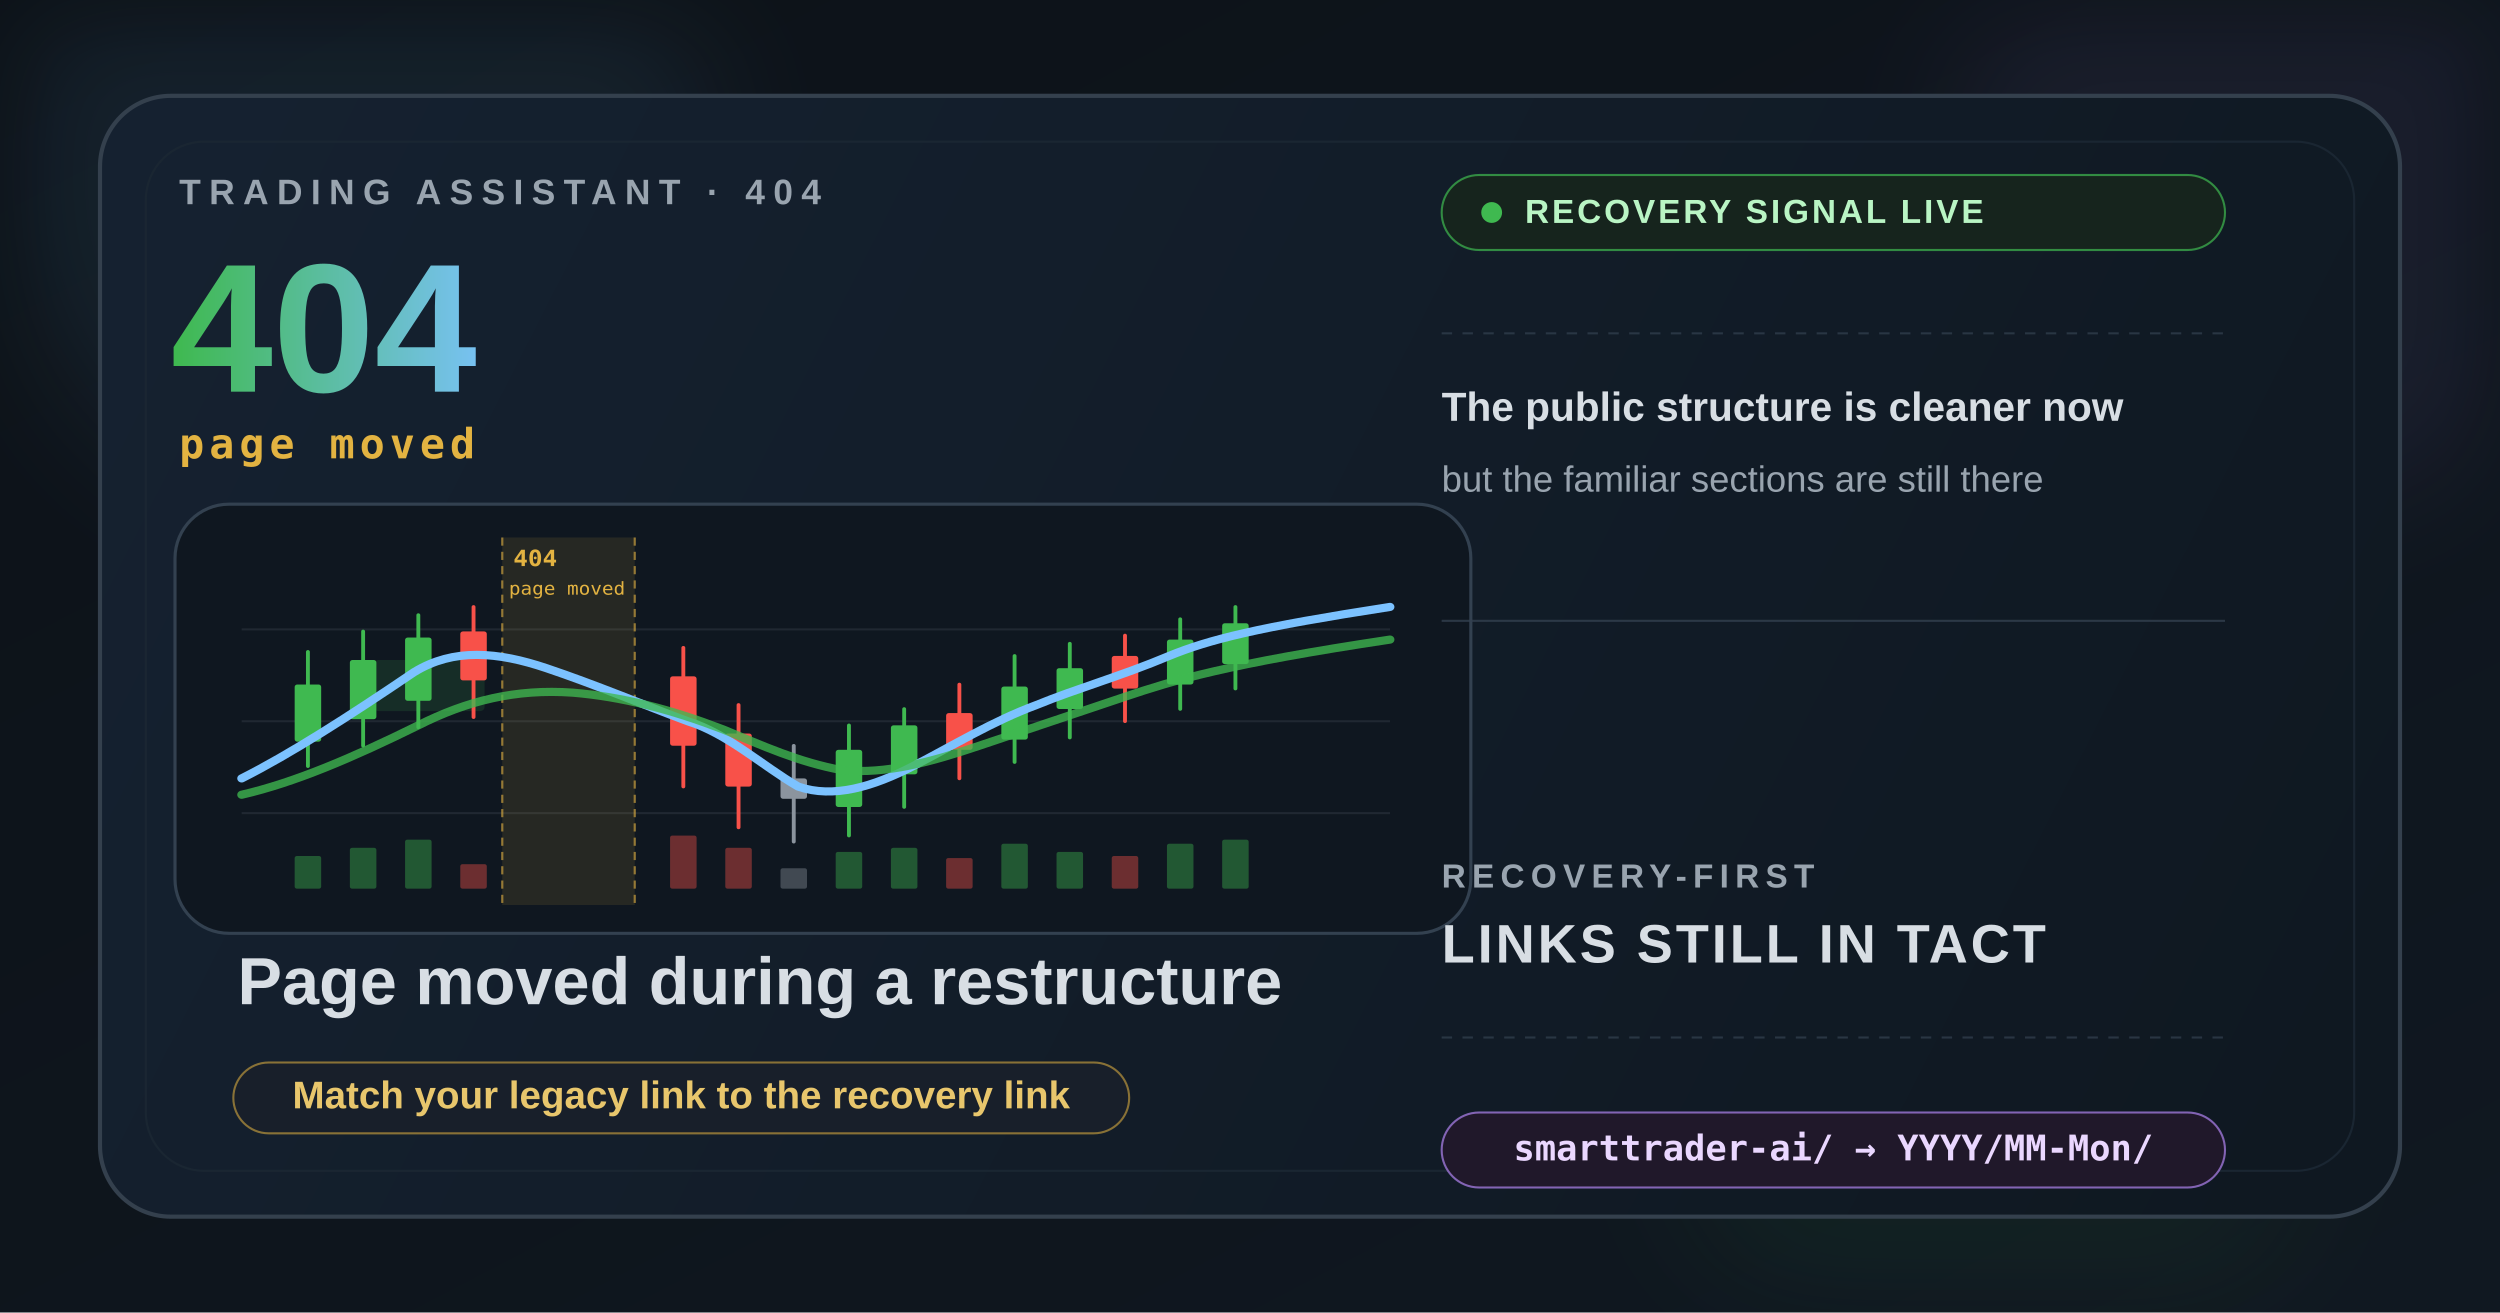
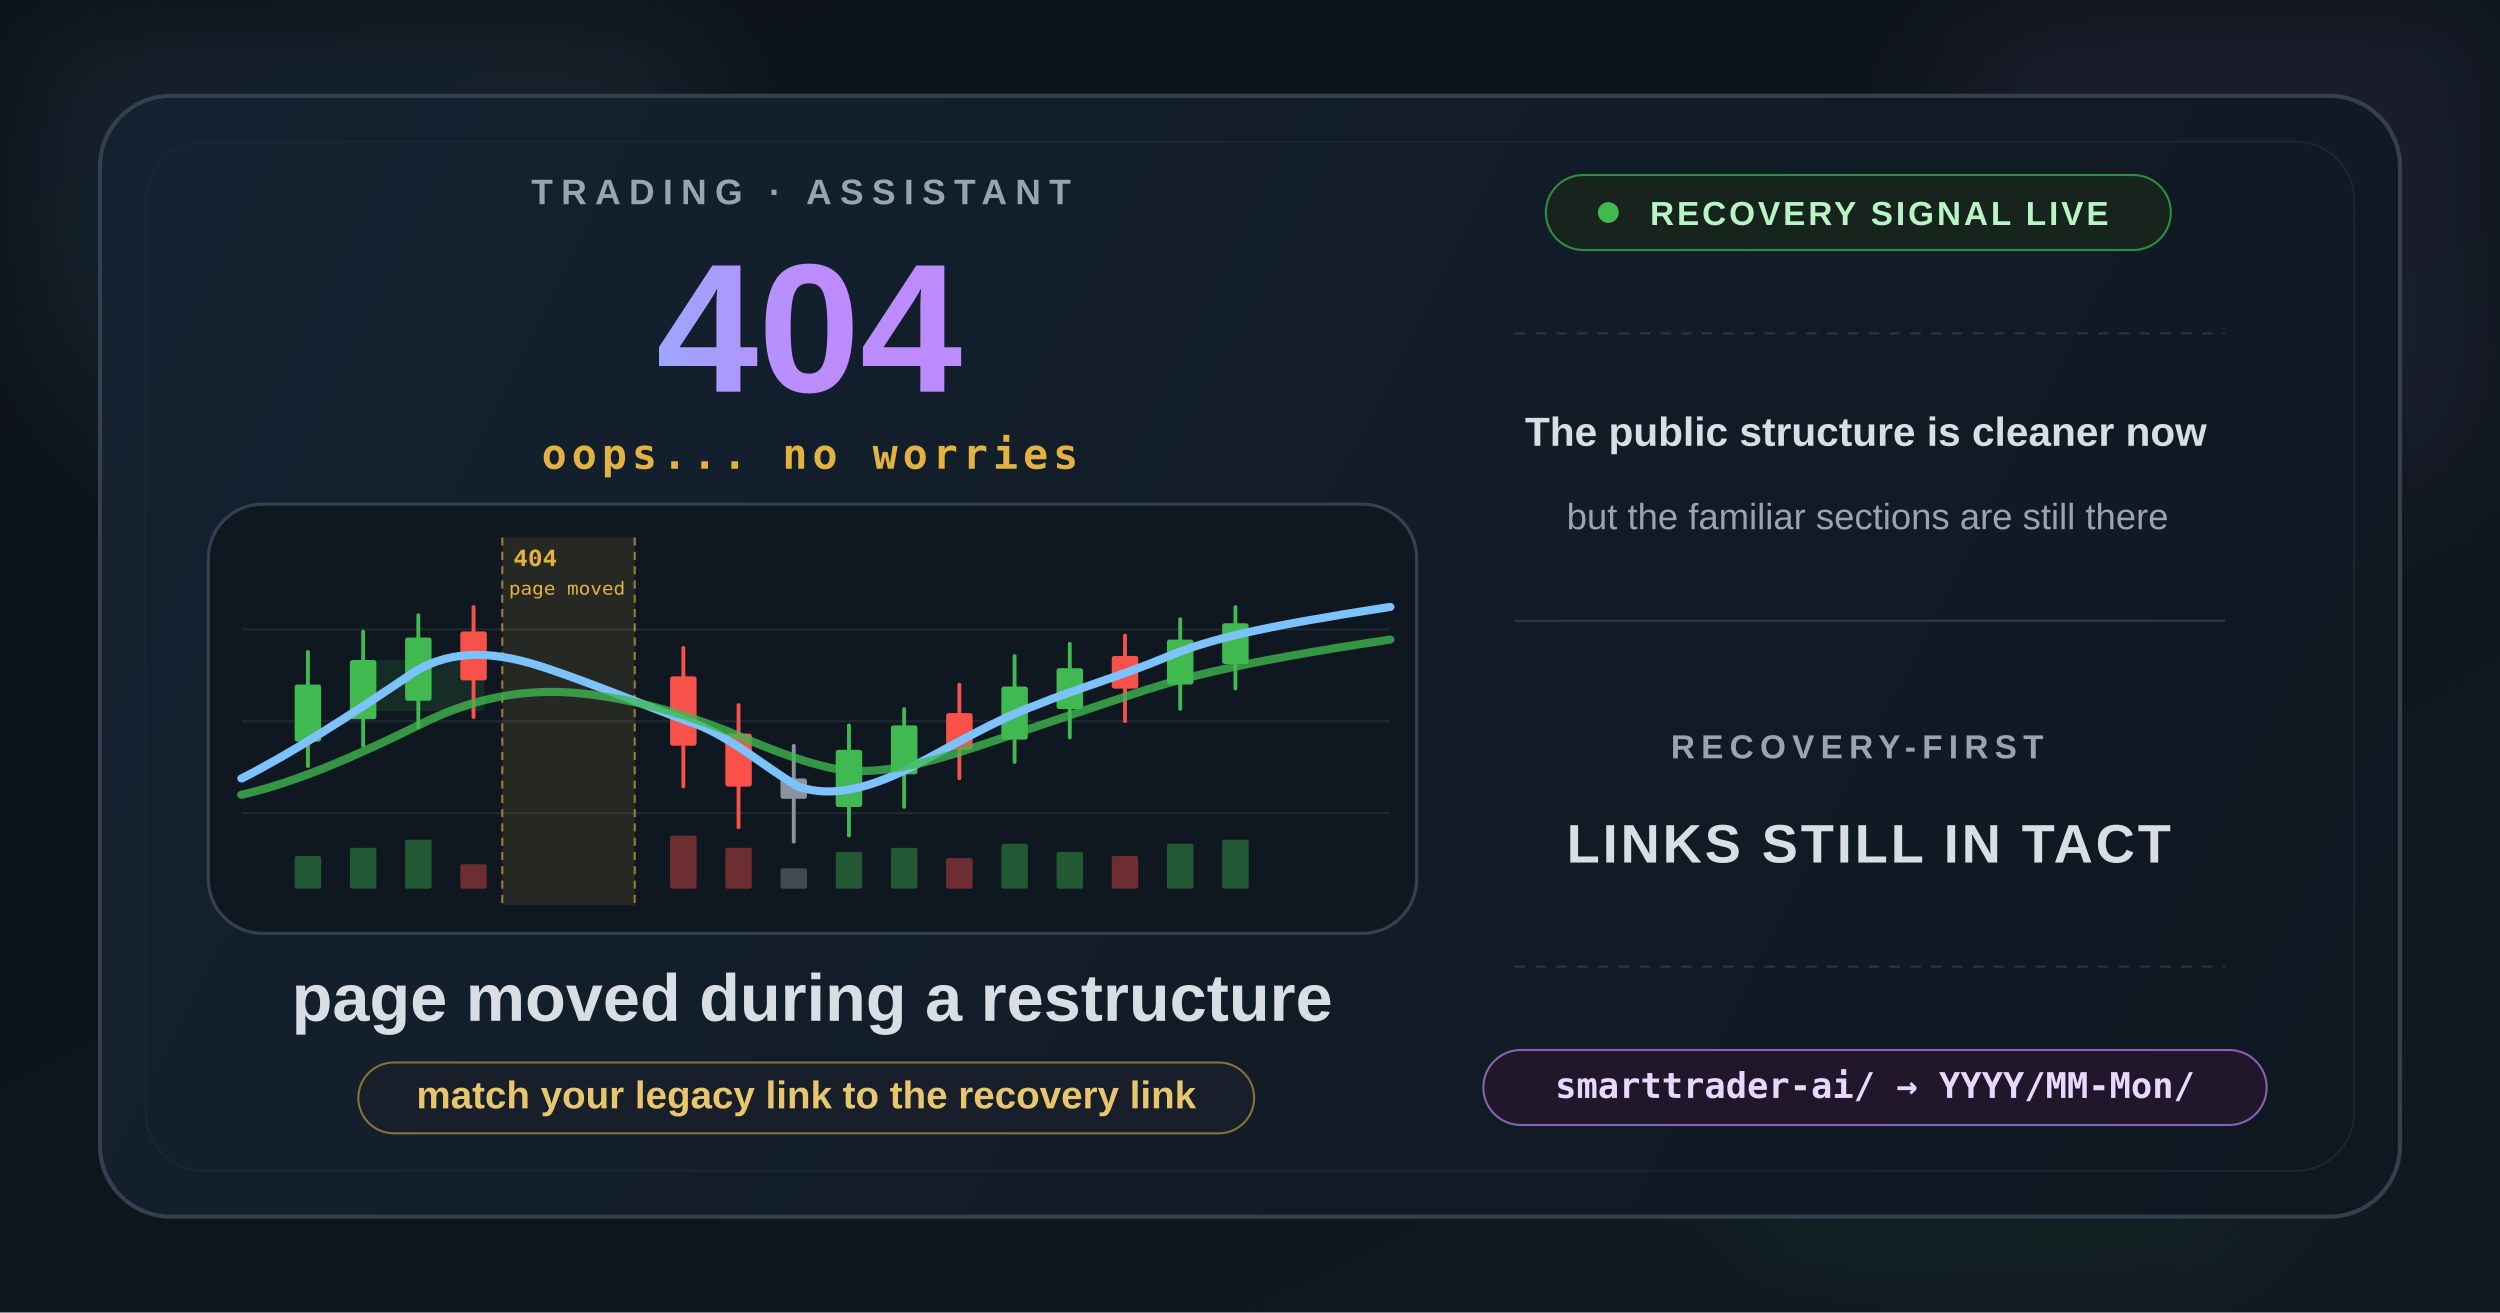
<svg xmlns="http://www.w3.org/2000/svg" width="1200" height="630" viewBox="0 0 1200 630" role="img" aria-labelledby="title desc">
  <defs>
    <linearGradient id="bg" x1="0" y1="0" x2="1" y2="1">
      <stop offset="0%" stop-color="#0c1218" />
      <stop offset="100%" stop-color="#101821" />
    </linearGradient>
    <linearGradient id="cardGlow" x1="96" y1="58" x2="1104" y2="572" gradientUnits="userSpaceOnUse">
      <stop offset="0%" stop-color="#152130" />
      <stop offset="100%" stop-color="#0f1821" />
    </linearGradient>
    <linearGradient id="titleGrad" x1="84" y1="150" x2="386" y2="150" gradientUnits="userSpaceOnUse">
      <stop offset="0%" stop-color="#3fb950" />
      <stop offset="52%" stop-color="#7cc2ff" />
      <stop offset="100%" stop-color="#bc8cff" />
    </linearGradient>
    <filter id="softGlow" x="-30%" y="-30%" width="160%" height="160%">
      <feGaussianBlur stdDeviation="28" />
    </filter>
  </defs>
  <rect width="1200" height="630" fill="url(#bg)" />
  <circle cx="174" cy="84" r="168" fill="#7cc2ff" opacity="0.08" filter="url(#softGlow)" />
  <circle cx="1088" cy="92" r="152" fill="#bc8cff" opacity="0.07" filter="url(#softGlow)" />
  <circle cx="956" cy="512" r="156" fill="#3fb950" opacity="0.06" filter="url(#softGlow)" />
  <g id="frame">
    <rect id="card" x="48" y="46" width="1104" height="538" rx="34" fill="url(#cardGlow)" stroke="#34404d" stroke-width="2" />
    <rect x="70" y="68" width="1060" height="494" rx="28" fill="none" stroke="#1a2632" />
  </g>
  <g id="headline" font-family="Arial, sans-serif">
-     <text x="86" y="98" fill="#99a4af" font-size="17" font-weight="700" letter-spacing="4">TRADING ASSISTANT · 404</text>
-     <text x="82" y="188" fill="url(#titleGrad)" font-size="88" font-weight="800">404</text>
-     <text x="86" y="220" fill="#e3b341" font-family="SFMono-Regular, Consolas, monospace" font-size="20" font-weight="700" letter-spacing="2.4">page moved</text>
+     <text x="255" y="98" fill="#99a4af" font-size="17" font-weight="700" letter-spacing="4">TRADING · ASSISTANT</text>
+     <text x="315" y="188" fill="url(#titleGrad)" font-size="88" font-weight="800">404</text>
+     <text x="260" y="225" fill="#e3b341" font-family="SFMono-Regular, Consolas, monospace" font-size="20" font-weight="700" letter-spacing="2.4">oops... no worries</text>
  </g>
  <g id="chart-panel">
-     <rect x="84" y="242" width="622" height="206" rx="26" fill="#0f1720" stroke="#334150" stroke-width="1.5" />
+     <rect x="100" y="242" width="580" height="206" rx="26" fill="#0f1720" stroke="#334150" stroke-width="1.5" />
    <g id="chart" transform="translate(116 258) scale(1.06 0.98)">
      <line x1="0" y1="45" x2="520" y2="45" stroke="rgba(139,148,158,0.14)" stroke-width="1" />
      <line x1="0" y1="90" x2="520" y2="90" stroke="rgba(139,148,158,0.14)" stroke-width="1" />
      <line x1="0" y1="135" x2="520" y2="135" stroke="rgba(139,148,158,0.14)" stroke-width="1" />
      <rect x="60" y="60" width="50" height="25" rx="2" fill="#3fb950" opacity="0.14" />
      <line x1="30" y1="112" x2="30" y2="56" stroke="#3fb950" stroke-width="1.75" stroke-linecap="round" />
      <rect x="24" y="72" width="12" height="28" rx="1.2" fill="#3fb950" />
      <line x1="55" y1="102" x2="55" y2="46" stroke="#3fb950" stroke-width="1.75" stroke-linecap="round" />
      <rect x="49" y="60" width="12" height="29" rx="1.2" fill="#3fb950" />
      <line x1="80" y1="93" x2="80" y2="38" stroke="#3fb950" stroke-width="1.75" stroke-linecap="round" />
      <rect x="74" y="49" width="12" height="31" rx="1.2" fill="#3fb950" />
      <line x1="105" y1="34" x2="105" y2="88" stroke="#f85149" stroke-width="1.75" stroke-linecap="round" />
      <rect x="99" y="46" width="12" height="24" rx="1.2" fill="#f85149" />
      <rect x="118" y="0" width="60" height="180" fill="#e3b341" opacity="0.11" />
      <line x1="118" y1="0" x2="118" y2="180" stroke="#e3b341" stroke-width="1" stroke-dasharray="4 3" opacity="0.6" />
      <line x1="178" y1="0" x2="178" y2="180" stroke="#e3b341" stroke-width="1" stroke-dasharray="4 3" opacity="0.6" />
      <text x="123" y="14" fill="#e3b341" font-family="SFMono-Regular, Consolas, monospace" font-size="11" font-weight="700">404</text>
      <text x="121" y="28" fill="#e3b341" font-family="SFMono-Regular, Consolas, monospace" font-size="8.75">page moved</text>
      <line x1="200" y1="54" x2="200" y2="122" stroke="#f85149" stroke-width="1.75" stroke-linecap="round" />
      <rect x="194" y="68" width="12" height="34" rx="1.2" fill="#f85149" />
      <line x1="225" y1="82" x2="225" y2="142" stroke="#f85149" stroke-width="1.75" stroke-linecap="round" />
      <rect x="219" y="96" width="12" height="26" rx="1.2" fill="#f85149" />
      <line x1="250" y1="102" x2="250" y2="149" stroke="#8b949e" stroke-width="1.75" stroke-linecap="round" />
      <rect x="244" y="118" width="12" height="10" rx="1.2" fill="#8b949e" />
      <line x1="275" y1="92" x2="275" y2="146" stroke="#3fb950" stroke-width="1.75" stroke-linecap="round" />
      <rect x="269" y="104" width="12" height="28" rx="1.2" fill="#3fb950" />
      <line x1="300" y1="84" x2="300" y2="132" stroke="#3fb950" stroke-width="1.75" stroke-linecap="round" />
      <rect x="294" y="92" width="12" height="24" rx="1.2" fill="#3fb950" />
      <line x1="325" y1="72" x2="325" y2="118" stroke="#f85149" stroke-width="1.75" stroke-linecap="round" />
      <rect x="319" y="86" width="12" height="18" rx="1.2" fill="#f85149" />
      <line x1="350" y1="58" x2="350" y2="110" stroke="#3fb950" stroke-width="1.75" stroke-linecap="round" />
      <rect x="344" y="73" width="12" height="26" rx="1.2" fill="#3fb950" />
      <line x1="375" y1="52" x2="375" y2="98" stroke="#3fb950" stroke-width="1.75" stroke-linecap="round" />
      <rect x="369" y="64" width="12" height="20" rx="1.2" fill="#3fb950" />
      <line x1="400" y1="48" x2="400" y2="90" stroke="#f85149" stroke-width="1.75" stroke-linecap="round" />
      <rect x="394" y="58" width="12" height="16" rx="1.2" fill="#f85149" />
      <line x1="425" y1="40" x2="425" y2="84" stroke="#3fb950" stroke-width="1.75" stroke-linecap="round" />
      <rect x="419" y="50" width="12" height="22" rx="1.2" fill="#3fb950" />
      <line x1="450" y1="34" x2="450" y2="74" stroke="#3fb950" stroke-width="1.75" stroke-linecap="round" />
      <rect x="444" y="42" width="12" height="20" rx="1.2" fill="#3fb950" />
      <path d="M0,118 C22,106 48,88 78,66 C96,54 116,56 138,64 C160,72 182,82 202,90 C220,96 236,112 252,122 C268,128 286,122 304,112 C322,102 340,90 360,82 C378,74 398,68 420,58 C438,50 460,44 520,34" fill="none" stroke="#7cc2ff" stroke-width="4" stroke-linecap="round" stroke-linejoin="round" />
      <path d="M0,126 C24,120 50,108 80,92 C102,80 124,74 150,76 C172,78 194,84 218,94 C236,102 252,110 272,114 C292,116 312,110 334,102 C356,94 378,86 400,78 C422,70 446,62 520,50" fill="none" stroke="#3fb950" stroke-width="4" stroke-linecap="round" stroke-linejoin="round" opacity="0.78" />
      <rect x="24" y="156" width="12" height="16" rx="1" fill="#3fb950" opacity="0.4" />
      <rect x="49" y="152" width="12" height="20" rx="1" fill="#3fb950" opacity="0.4" />
      <rect x="74" y="148" width="12" height="24" rx="1" fill="#3fb950" opacity="0.4" />
      <rect x="99" y="160" width="12" height="12" rx="1" fill="#f85149" opacity="0.4" />
      <rect x="194" y="146" width="12" height="26" rx="1" fill="#f85149" opacity="0.4" />
      <rect x="219" y="152" width="12" height="20" rx="1" fill="#f85149" opacity="0.4" />
      <rect x="244" y="162" width="12" height="10" rx="1" fill="#8b949e" opacity="0.4" />
      <rect x="269" y="154" width="12" height="18" rx="1" fill="#3fb950" opacity="0.4" />
      <rect x="294" y="152" width="12" height="20" rx="1" fill="#3fb950" opacity="0.4" />
      <rect x="319" y="157" width="12" height="15" rx="1" fill="#f85149" opacity="0.4" />
      <rect x="344" y="150" width="12" height="22" rx="1" fill="#3fb950" opacity="0.4" />
      <rect x="369" y="154" width="12" height="18" rx="1" fill="#3fb950" opacity="0.4" />
      <rect x="394" y="156" width="12" height="16" rx="1" fill="#f85149" opacity="0.4" />
      <rect x="419" y="150" width="12" height="22" rx="1" fill="#3fb950" opacity="0.4" />
      <rect x="444" y="148" width="12" height="24" rx="1" fill="#3fb950" opacity="0.4" />
    </g>
  </g>
  <g id="left-copy" font-family="Arial, sans-serif">
-     <text x="114" y="482" fill="#d8dee4" font-size="32" font-weight="700">Page moved during a restructure</text>
-     <rect x="112" y="510" width="430" height="34" rx="17" fill="#181f2a" stroke="#e3b341" stroke-opacity="0.56" />
-     <text x="327" y="532" fill="#e8c66c" font-size="18.5" font-weight="700" text-anchor="middle">Match your legacy link to the recovery link</text>
+     <text x="140" y="490" fill="#d8dee4" font-size="32" font-weight="700">page moved during a restructure</text>
+     <rect x="172" y="510" width="430" height="34" rx="17" fill="#181f2a" stroke="#e3b341" stroke-opacity="0.56" />
+     <text x="387" y="532" fill="#e8c66c" font-size="18.5" font-weight="700" text-anchor="middle">match your legacy link to the recovery link</text>
  </g>
  <g id="right-column" transform="translate(692 84)">
-     <rect x="0" y="0" width="376" height="36" rx="18" fill="#16241d" stroke="#3fb950" stroke-opacity="0.7" />
-     <circle cx="24" cy="18" r="5" fill="#3fb950" />
-     <text x="40" y="23" fill="#b9f5c4" font-family="Arial, sans-serif" font-size="16" font-weight="800" letter-spacing="1.4">RECOVERY SIGNAL LIVE</text>
-     <line x1="0" y1="76" x2="376" y2="76" stroke="#334150" stroke-dasharray="5 5" opacity="0.7" />
-     <text x="0" y="118" fill="#d8dee4" font-family="Arial, sans-serif" font-size="19.5" font-weight="700">The public structure is cleaner now</text>
-     <text x="0" y="152" fill="#99a4af" font-family="Arial, sans-serif" font-size="17.5">but the familiar sections are still there</text>
-     <line x1="0" y1="214" x2="376" y2="214" stroke="#334150" opacity="0.78" />
-     <text x="0" y="342" fill="#99a4af" font-family="Arial, sans-serif" font-size="16" font-weight="800" letter-spacing="3">RECOVERY-FIRST</text>
-     <text x="0" y="378" fill="#d8dee4" font-family="Arial, sans-serif" font-size="26" font-weight="800" letter-spacing="1.4">LINKS STILL IN TACT</text>
-     <line x1="0" y1="414" x2="376" y2="414" stroke="#334150" stroke-dasharray="5 5" opacity="0.7" />
-     <rect x="0" y="450" width="376" height="36" rx="18" fill="#20182a" stroke="#bc8cff" stroke-opacity="0.65" />
-     <text x="188" y="473" fill="#ead7ff" font-family="SFMono-Regular, Consolas, monospace" font-size="17" font-weight="700" text-anchor="middle">smarttrader-ai/ → YYYY/MM-Mon/</text>
+     <rect x="50" y="0" width="300" height="36" rx="18" fill="#16241d" stroke="#3fb950" stroke-opacity="0.7" />
+     <circle cx="80" cy="18" r="5" fill="#3fb950" />
+     <text x="100" y="24" fill="#b9f5c4" font-family="Arial, sans-serif" font-size="16" font-weight="800" letter-spacing="1.4">RECOVERY SIGNAL LIVE</text>
+     <line x1="35" y1="76" x2="376" y2="76" stroke="#334150" stroke-dasharray="5 5" opacity="0.7" />
+     <text x="40" y="130" fill="#d8dee4" font-family="Arial, sans-serif" font-size="19.5" font-weight="700">The public structure is cleaner now</text>
+     <text x="60" y="170" fill="#99a4af" font-family="Arial, sans-serif" font-size="17.5">but the familiar sections are still there</text>
+     <line x1="35" y1="214" x2="376" y2="214" stroke="#334150" opacity="0.78" />
+     <text x="110" y="280" fill="#99a4af" font-family="Arial, sans-serif" font-size="16" font-weight="800" letter-spacing="3">RECOVERY-FIRST</text>
+     <text x="60" y="330" fill="#d8dee4" font-family="Arial, sans-serif" font-size="26" font-weight="800" letter-spacing="1.4">LINKS STILL IN TACT</text>
+     <line x1="35" y1="380" x2="376" y2="380" stroke="#334150" stroke-dasharray="5 5" opacity="0.7" />
+     <rect x="20" y="420" width="376" height="36" rx="18" fill="#20182a" stroke="#bc8cff" stroke-opacity="0.65" />
+     <text x="208" y="443" fill="#ead7ff" font-family="SFMono-Regular, Consolas, monospace" font-size="17" font-weight="700" text-anchor="middle">smarttrader-ai/ → YYYY/MM-Mon/</text>
  </g>
</svg>
